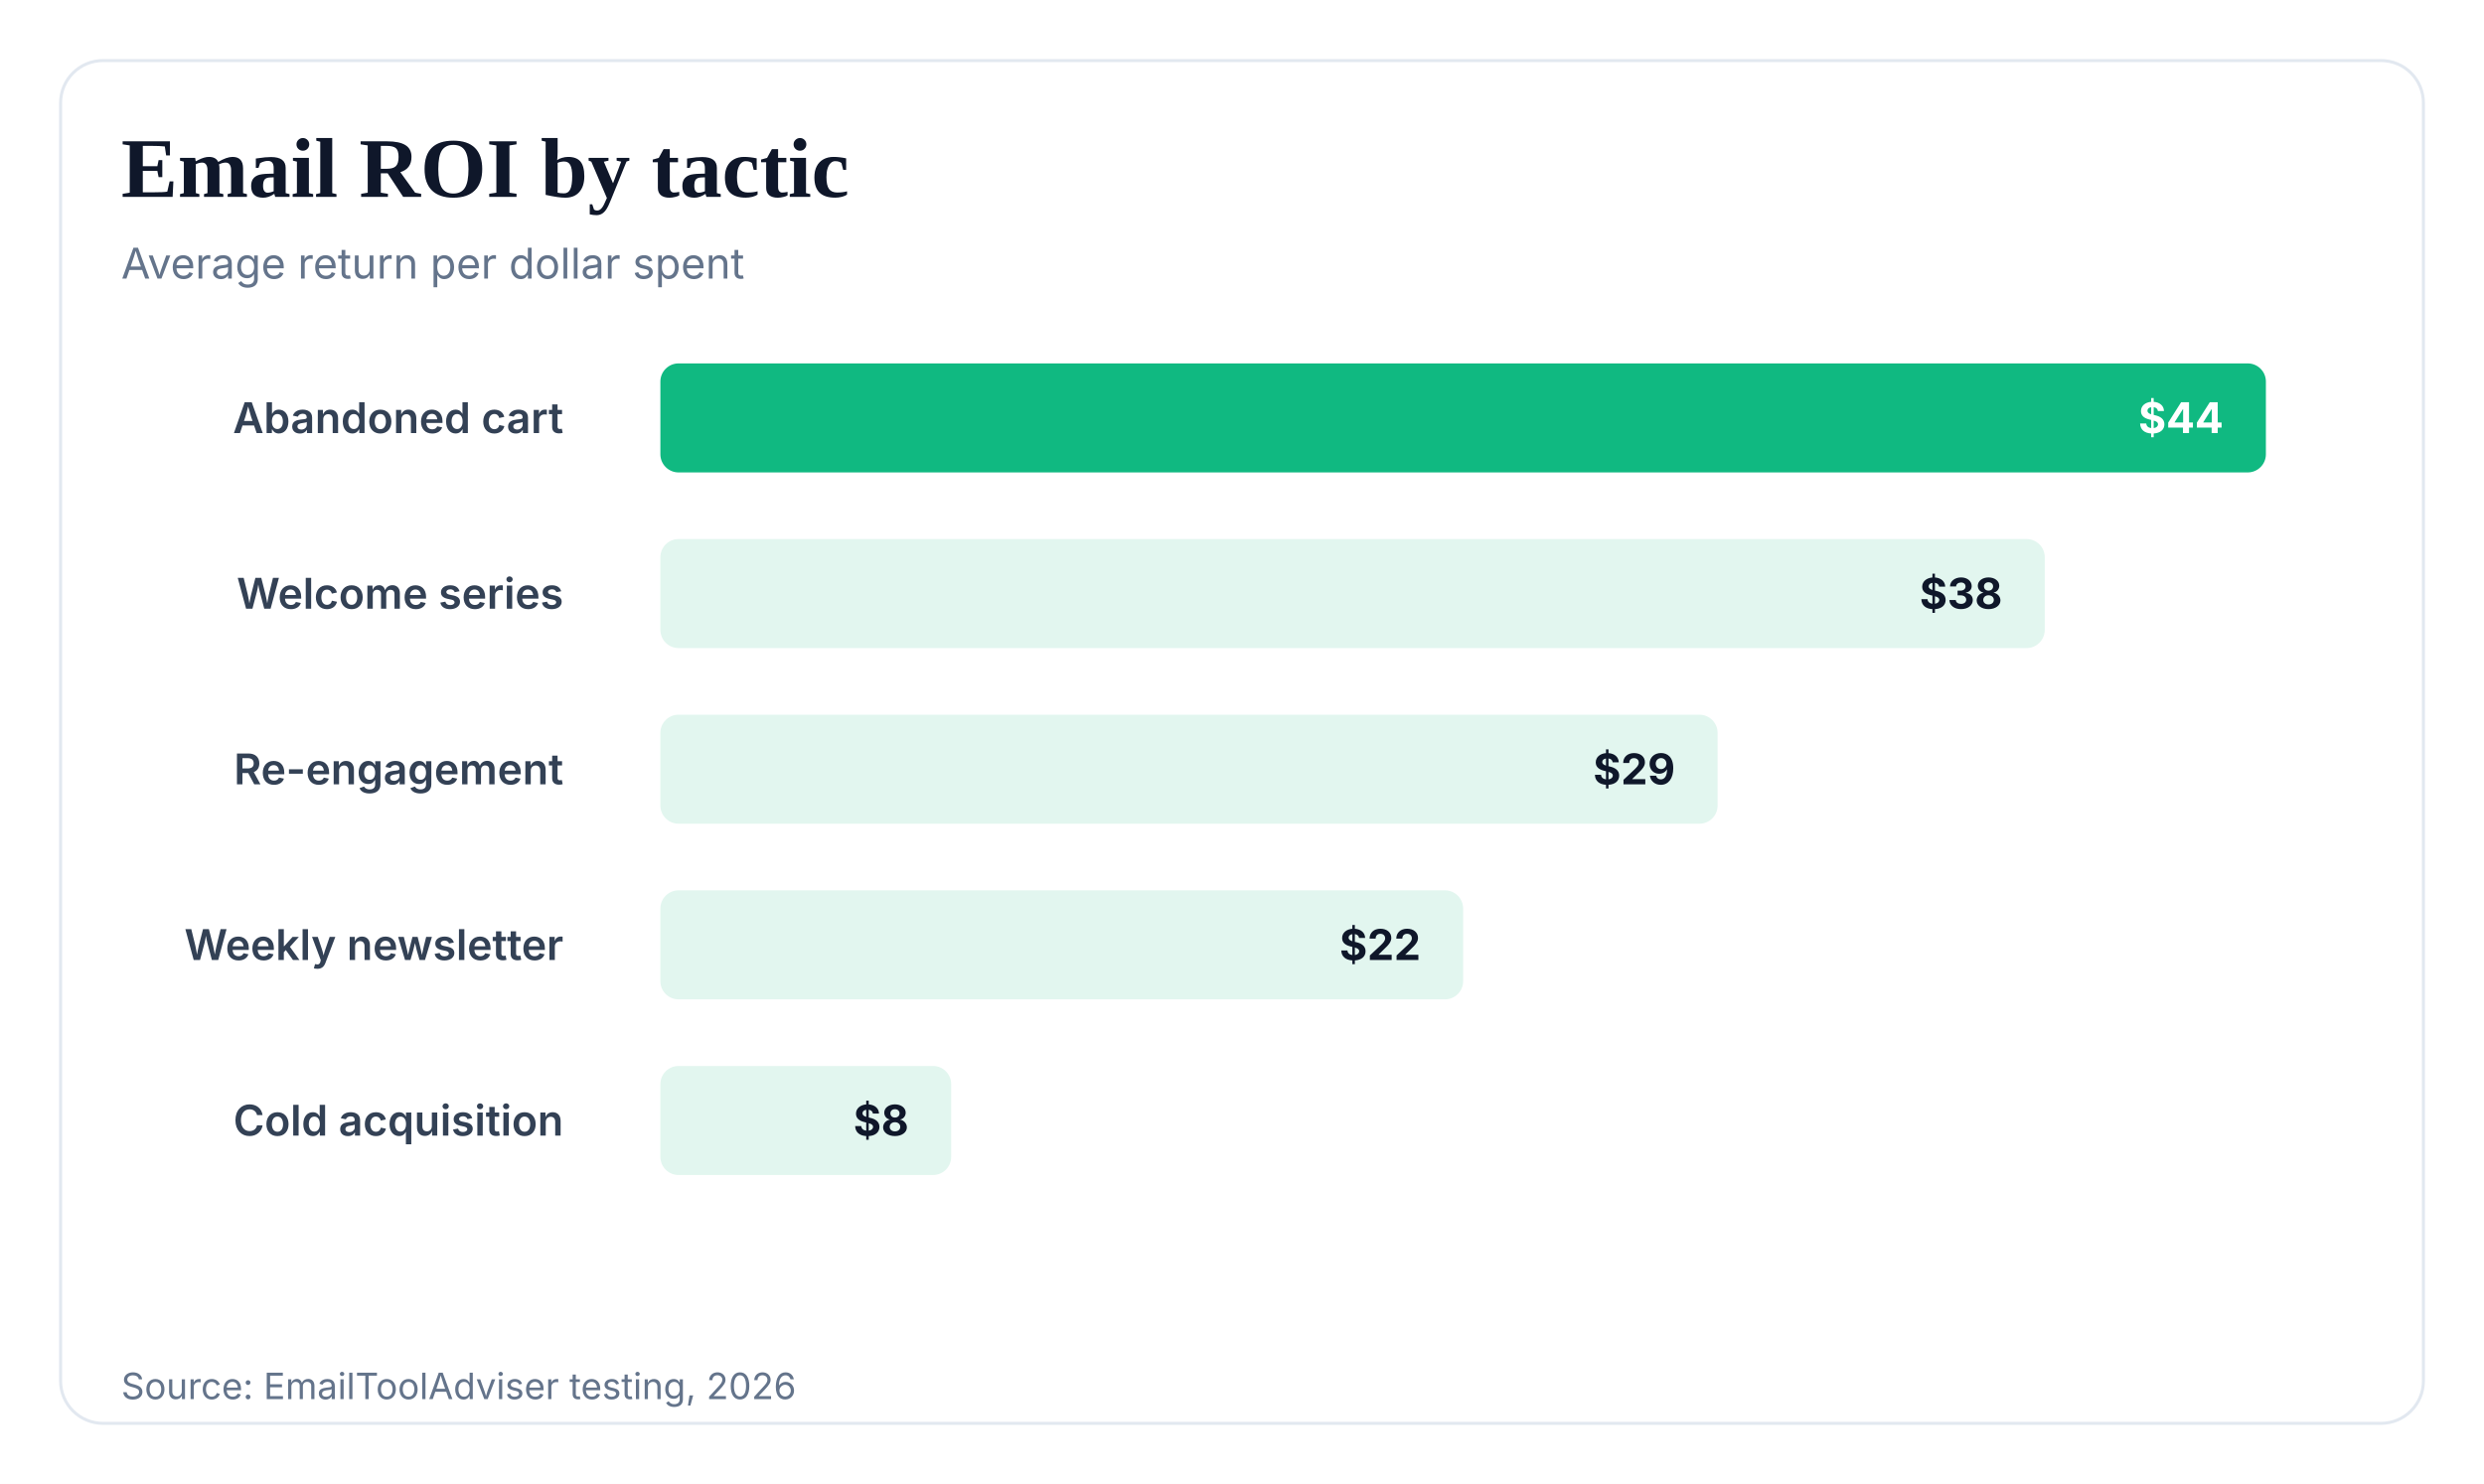
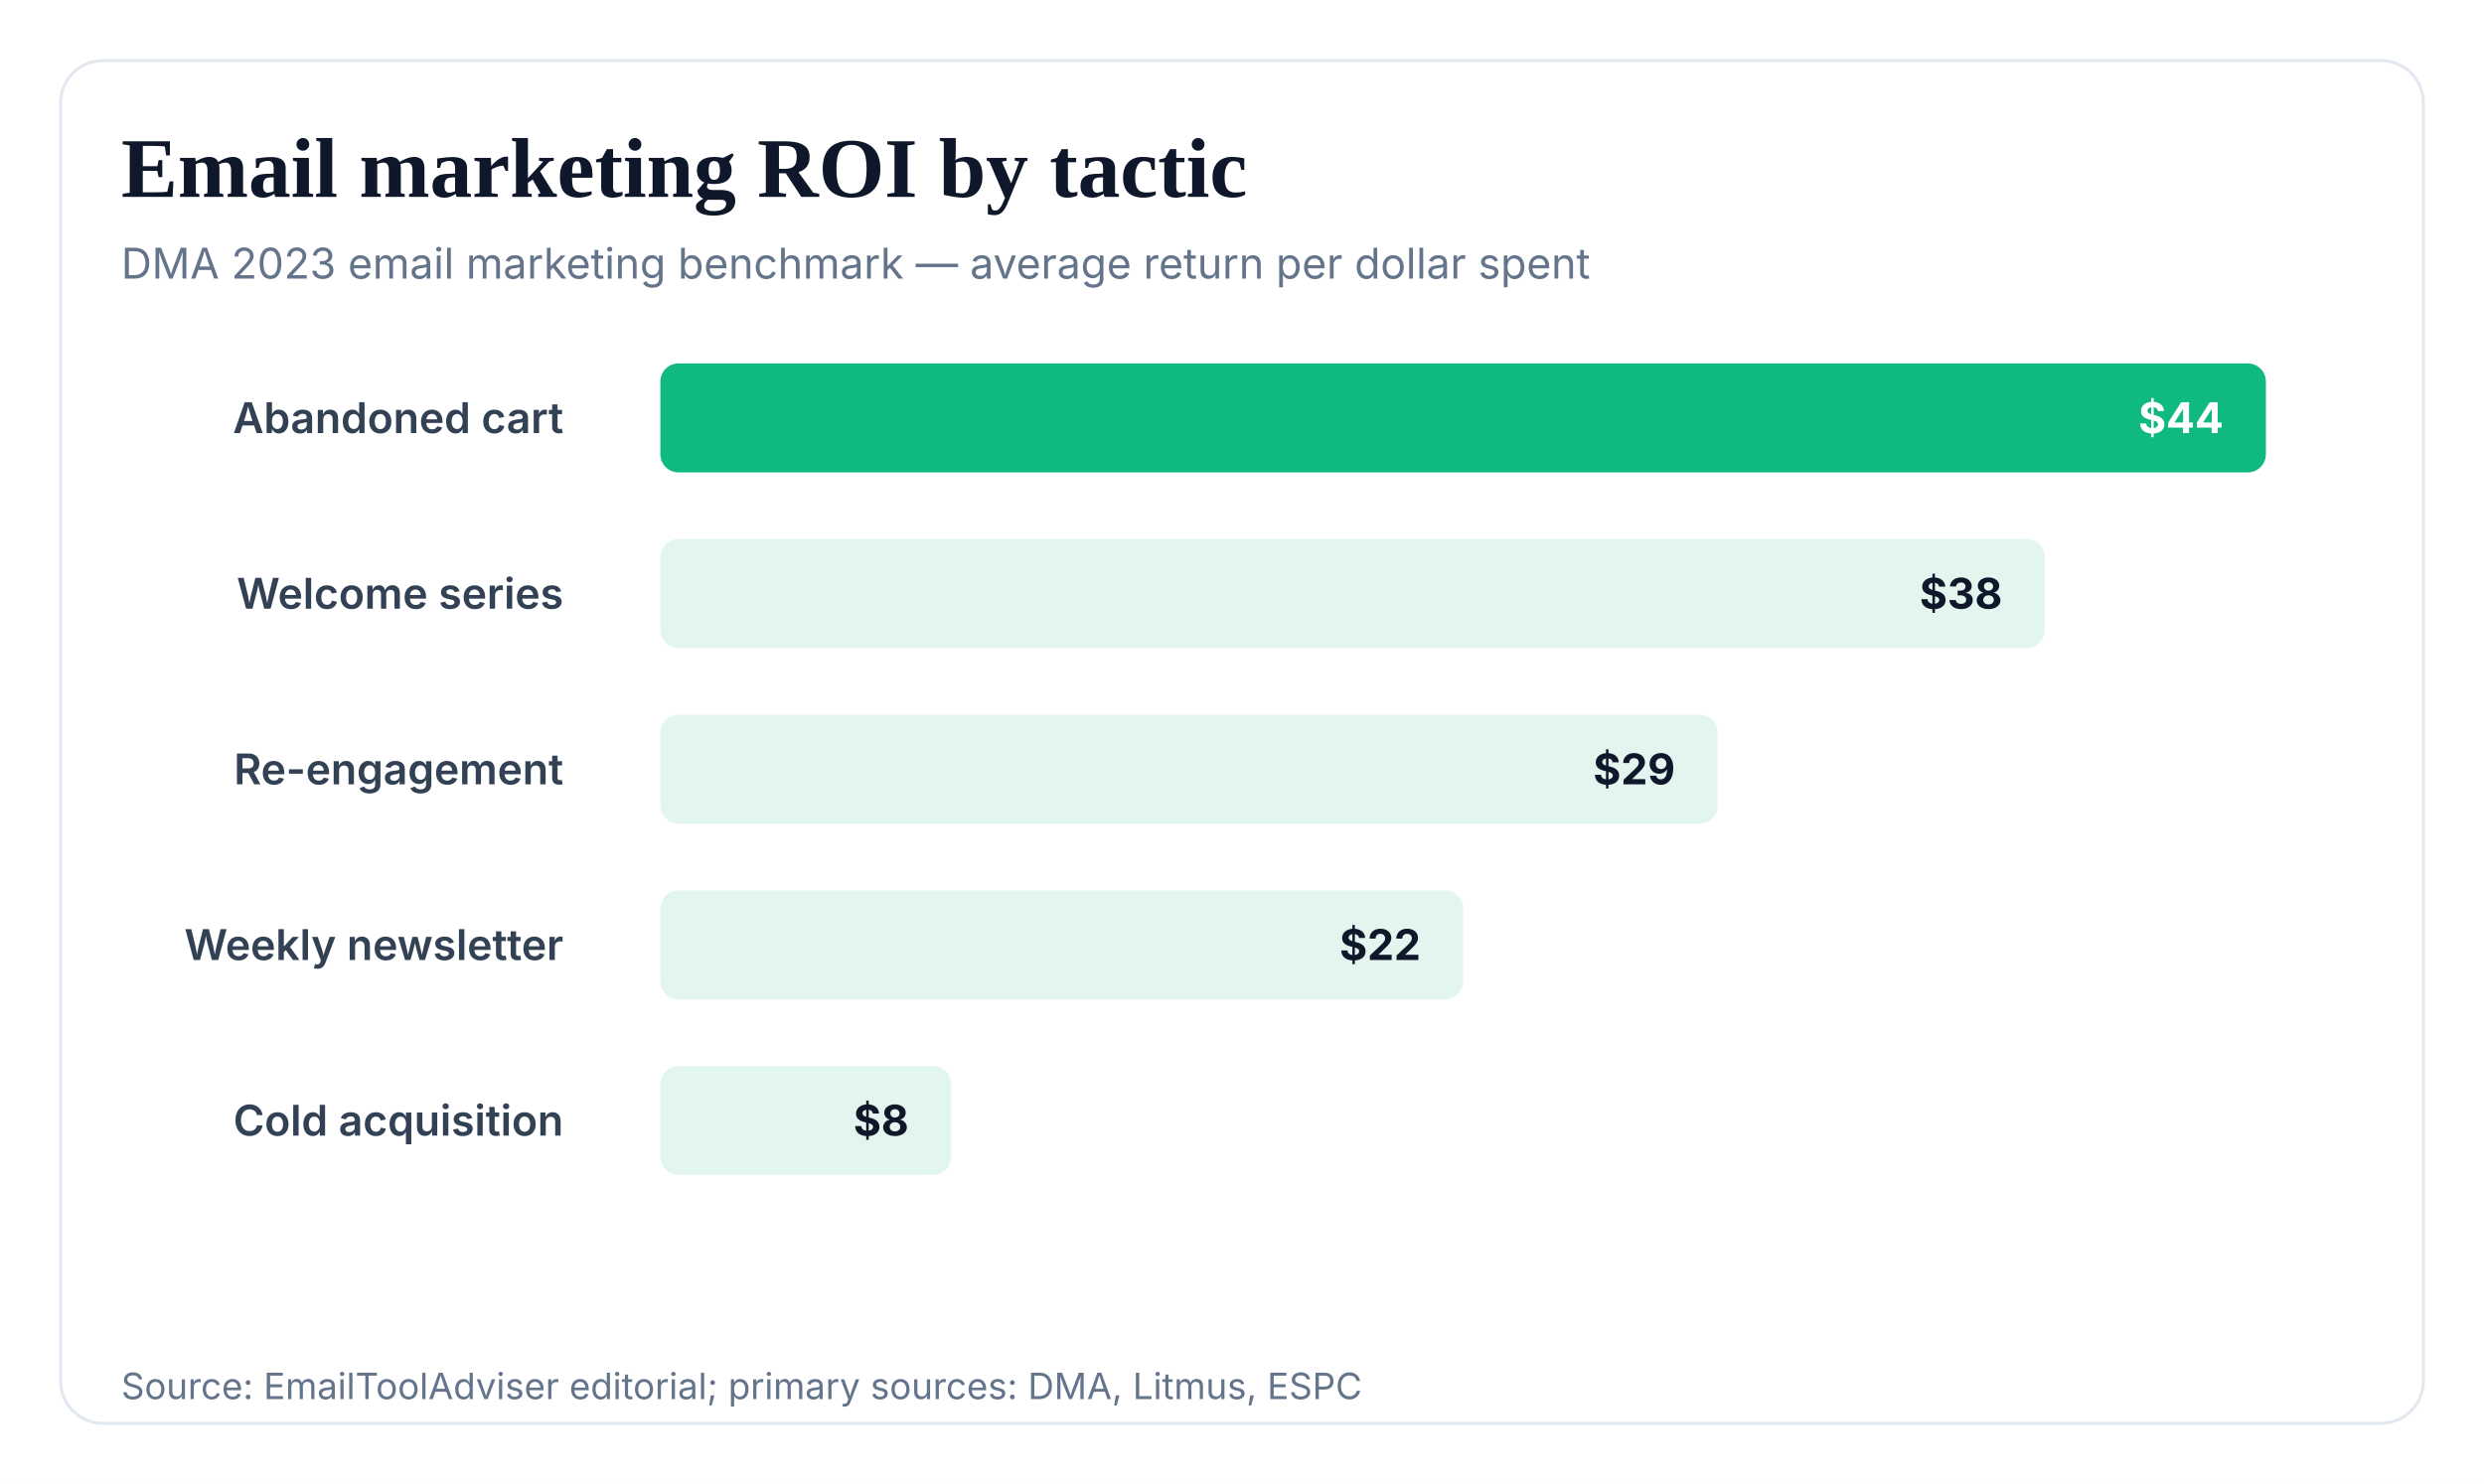
<svg xmlns="http://www.w3.org/2000/svg" viewBox="0 0 820 490" preserveAspectRatio="xMinYMin meet" role="img" style="width:100%;height:auto;">
  <style>
  .serif  { font-family: Georgia, 'Times New Roman', 'Playfair Display', serif; font-weight: 800; }
  .sans   { font-family: system-ui, -apple-system, BlinkMacSystemFont, 'Segoe UI', sans-serif; }
  .label  { font-family: system-ui, sans-serif; font-weight: 700; text-transform: uppercase; letter-spacing: 0.08em; }
</style>
  <rect width="820" height="490" fill="#ffffff" />
  <rect x="20" y="20" rx="14" ry="14" width="780" height="450" fill="#ffffff" stroke="#e2e8f0" stroke-width="1" />
-   <text x="40" y="65" class="serif" font-size="28" fill="#0f172a">Email ROI by tactic</text>
-   <text x="40" y="92" class="sans" font-size="14" fill="#64748b">Average return per dollar spent</text>
+   <text x="40" y="65" class="serif" font-size="28" fill="#0f172a">Email marketing ROI by tactic</text>
+   <text x="40" y="92" class="sans" font-size="14" fill="#64748b">DMA 2023 email marketing benchmark — average return per dollar spent</text>
  <text x="186" y="143" class="sans" font-size="14" fill="#334155" text-anchor="end" font-weight="600">Abandoned cart</text>
  <rect x="218" y="120" rx="6" ry="6" width="530" height="36" fill="#10b981" />
  <text x="734" y="143" class="sans" font-size="14" fill="#ffffff" text-anchor="end" font-weight="700">$44</text>
  <text x="186" y="201" class="sans" font-size="14" fill="#334155" text-anchor="end" font-weight="600">Welcome series</text>
  <rect x="218" y="178" rx="6" ry="6" width="457" height="36" fill="#e2f6ef" />
  <text x="661" y="201" class="sans" font-size="14" fill="#0f172a" text-anchor="end" font-weight="700">$38</text>
  <text x="186" y="259" class="sans" font-size="14" fill="#334155" text-anchor="end" font-weight="600">Re-engagement</text>
  <rect x="218" y="236" rx="6" ry="6" width="349" height="36" fill="#e2f6ef" />
  <text x="553" y="259" class="sans" font-size="14" fill="#0f172a" text-anchor="end" font-weight="700">$29</text>
  <text x="186" y="317" class="sans" font-size="14" fill="#334155" text-anchor="end" font-weight="600">Weekly newsletter</text>
  <rect x="218" y="294" rx="6" ry="6" width="265" height="36" fill="#e2f6ef" />
  <text x="469" y="317" class="sans" font-size="14" fill="#0f172a" text-anchor="end" font-weight="700">$22</text>
  <text x="186" y="375" class="sans" font-size="14" fill="#334155" text-anchor="end" font-weight="600">Cold acquisition</text>
  <rect x="218" y="352" rx="6" ry="6" width="96" height="36" fill="#e2f6ef" />
  <text x="300" y="375" class="sans" font-size="14" fill="#0f172a" text-anchor="end" font-weight="700">$8</text>
-   <text x="40" y="462" class="sans" font-size="12" fill="#64748b">Source: EmailToolAdviser testing, 2026</text>
+   <text x="40" y="462" class="sans" font-size="12" fill="#64748b">Source: EmailToolAdviser editorial; primary sources: DMA, Litmus, ESPC</text>
</svg>
